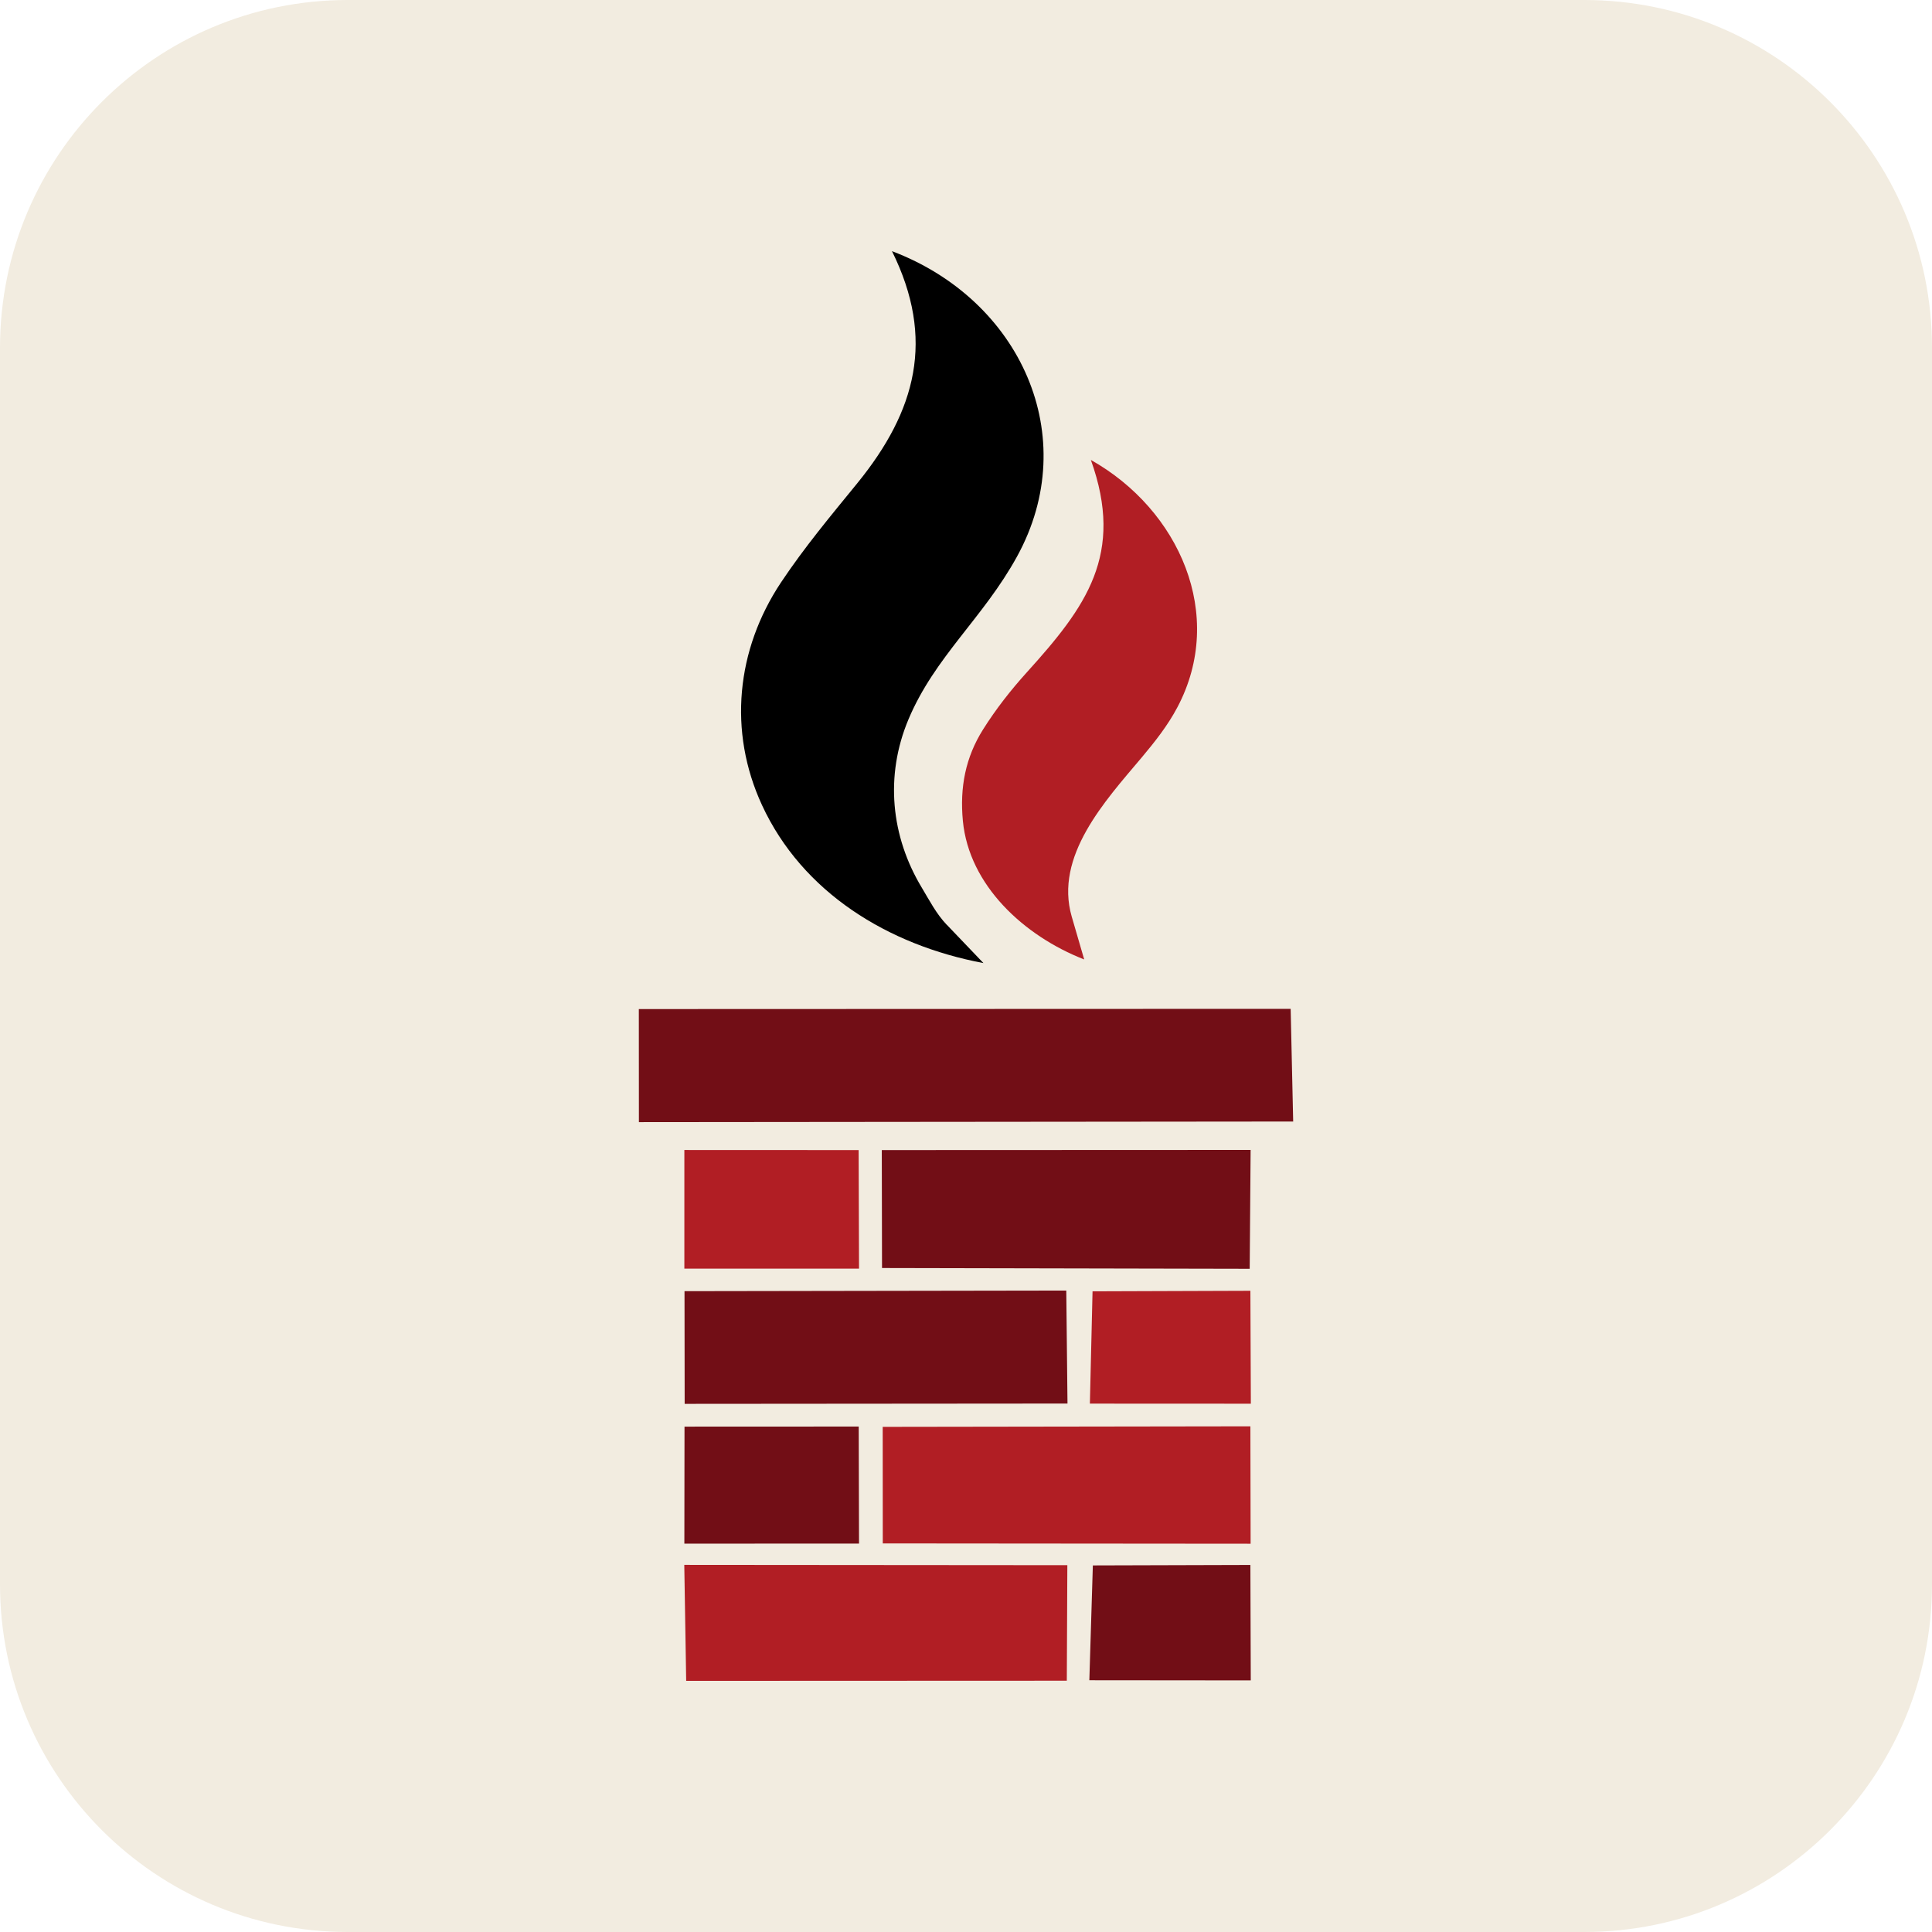
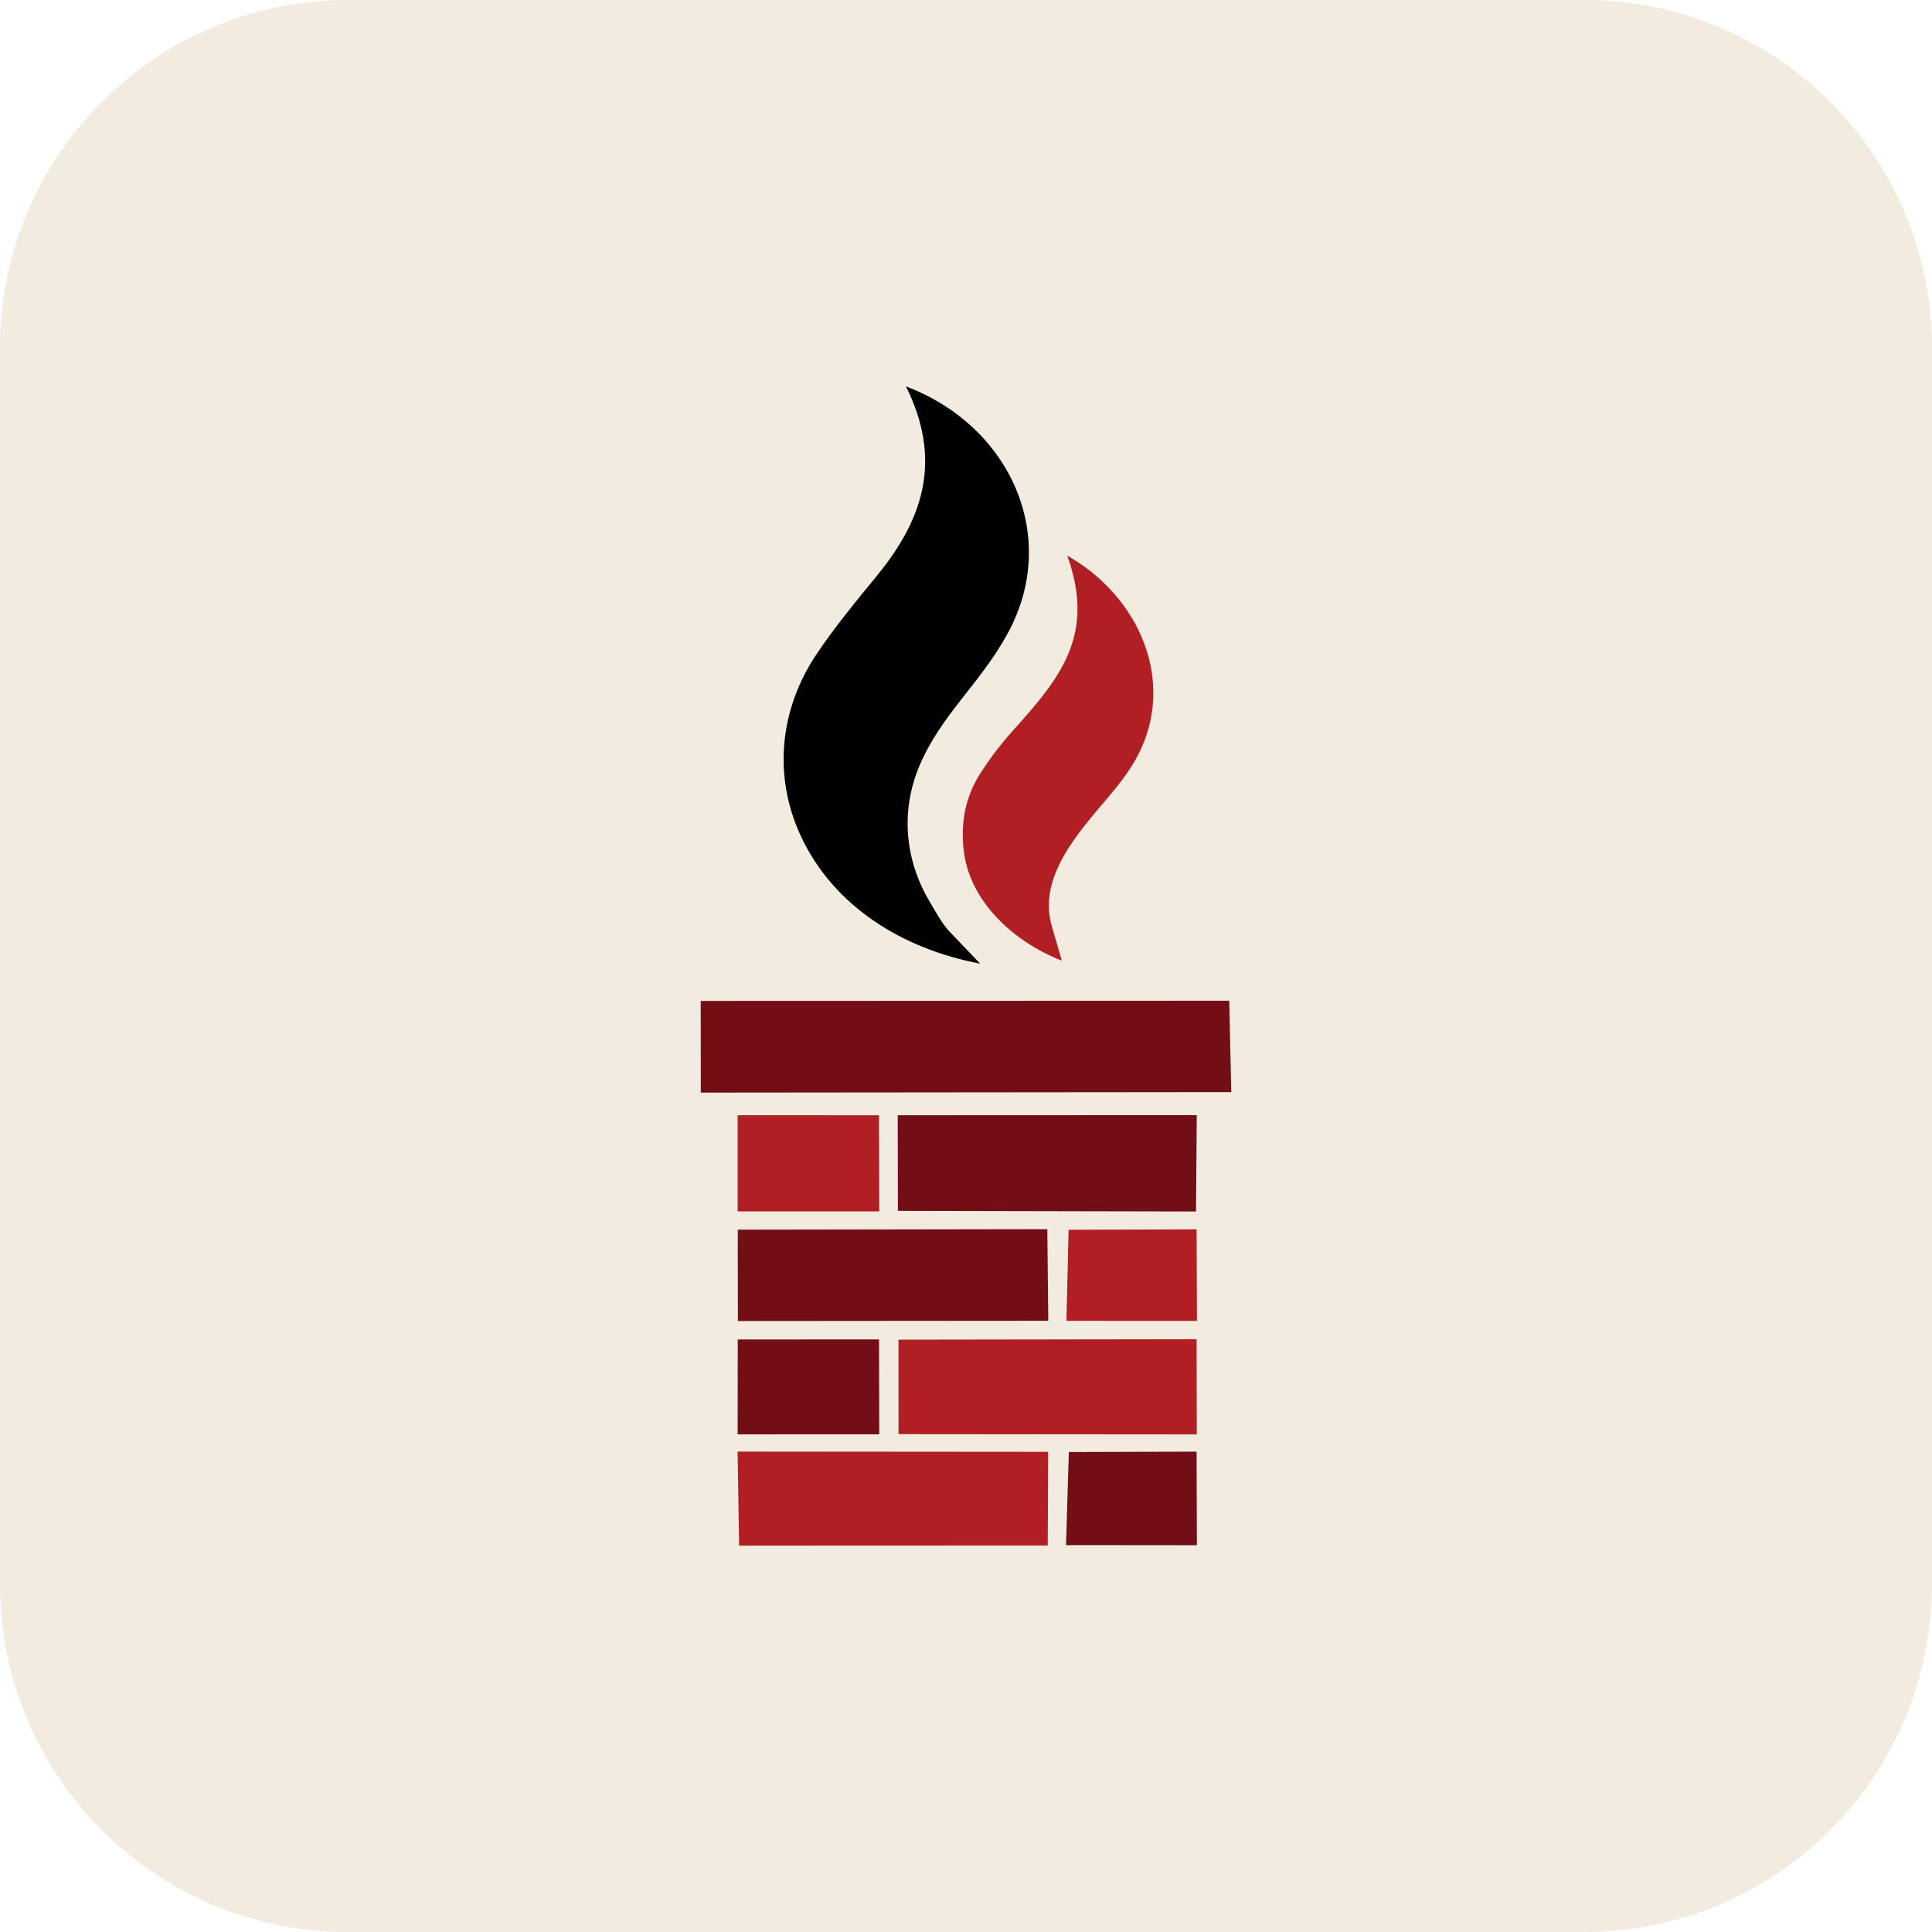
<svg xmlns="http://www.w3.org/2000/svg" viewBox="0 0 100 100" role="img" aria-label="The SmokeHouse">
  <rect width="100" height="100" rx="18" fill="#f2ece0" />
-   <g transform="translate(29.629 7.349) scale(0.3941)">
+   <g transform="translate(33.483 15.418) scale(0.31954)">
    <path fill="#000000" d="M49.17,102.81l4.81,5.03c-12.55-2.36-23.78-9.28-29.08-20.74-4.48-9.69-3.38-20.42,2.49-29.25,3.08-4.62,6.5-8.71,10.03-13.04,7.72-9.49,10.26-18.93,4.55-30.47,16.88,6.38,25.07,24.35,16.43,40.09-4.44,8.09-10.8,13.16-14.27,21.41-3.1,7.39-2.32,15.36,1.78,22.14.98,1.63,1.87,3.38,3.25,4.83Z" />
    <path fill="#b11e24" d="M67.2,107.36c-7.95-3.11-15.11-9.76-15.92-18.19-.42-4.4.34-8.34,2.65-12.01,1.7-2.7,3.62-5.15,5.77-7.53,7.75-8.57,12.84-15.46,8.39-27.87,11.63,6.54,17.76,20.39,11.37,32.47-1.27,2.41-2.95,4.53-4.72,6.64-4.8,5.69-11.47,12.93-9.16,20.88l1.63,5.6Z" />
    <polygon fill="#720e16" points="94.66 128.65 8.73 128.73 8.72 113.88 94.33 113.85 94.66 128.65" />
    <polygon fill="#720e16" points="88.95 147.99 40.66 147.89 40.63 132.4 89.07 132.38 88.95 147.99" />
    <polygon fill="#b11e24" points="89.07 184.1 40.76 184.06 40.75 168.75 89.04 168.68 89.07 184.1" />
    <polygon fill="#720e16" points="65.02 165.69 14.74 165.73 14.72 150.93 64.86 150.85 65.02 165.69" />
    <polygon fill="#b11e24" points="64.93 202.09 14.94 202.11 14.69 186.88 65 186.92 64.93 202.09" />
    <polygon fill="#b11e24" points="37.64 147.97 14.7 147.97 14.7 132.39 37.59 132.4 37.64 147.97" />
    <polygon fill="#720e16" points="37.64 184.08 14.7 184.09 14.72 168.72 37.6 168.71 37.64 184.08" />
    <polygon fill="#b11e24" points="89.1 165.71 67.96 165.7 68.31 150.95 89.04 150.88 89.1 165.71" />
    <polygon fill="#720e16" points="89.09 202.05 67.89 202.03 68.35 186.95 89.04 186.89 89.09 202.05" />
  </g>
</svg>
